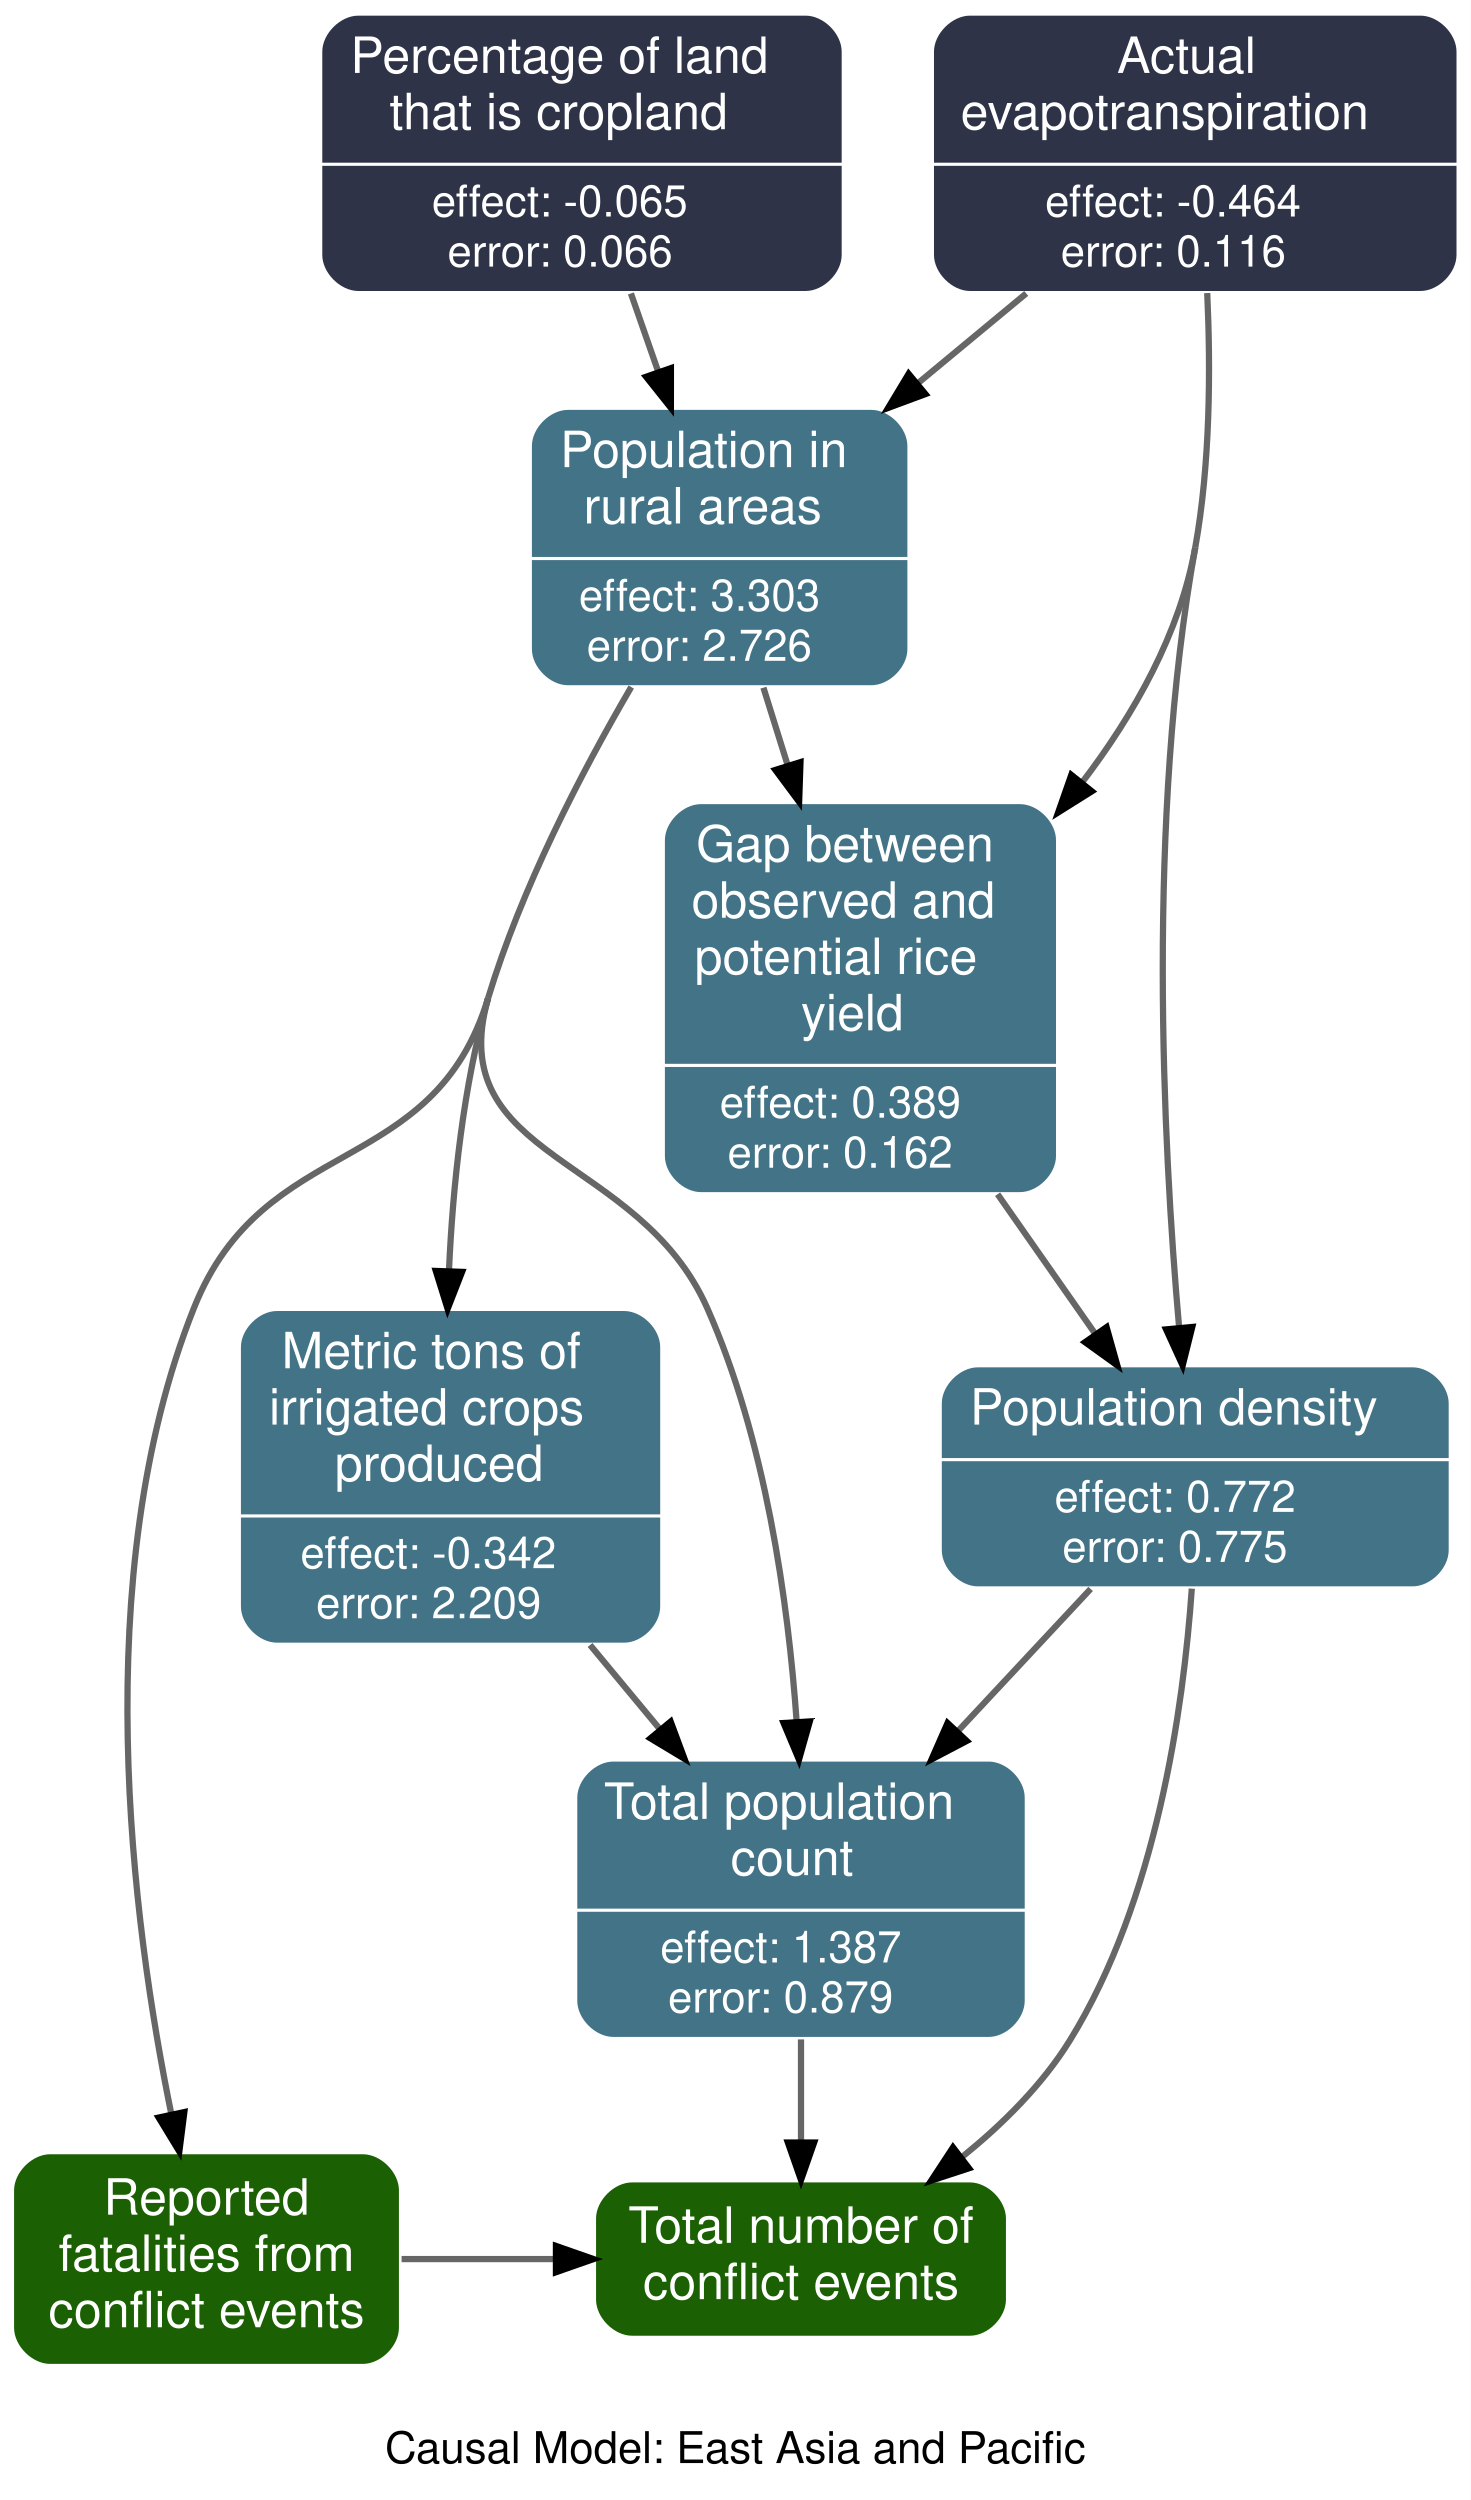
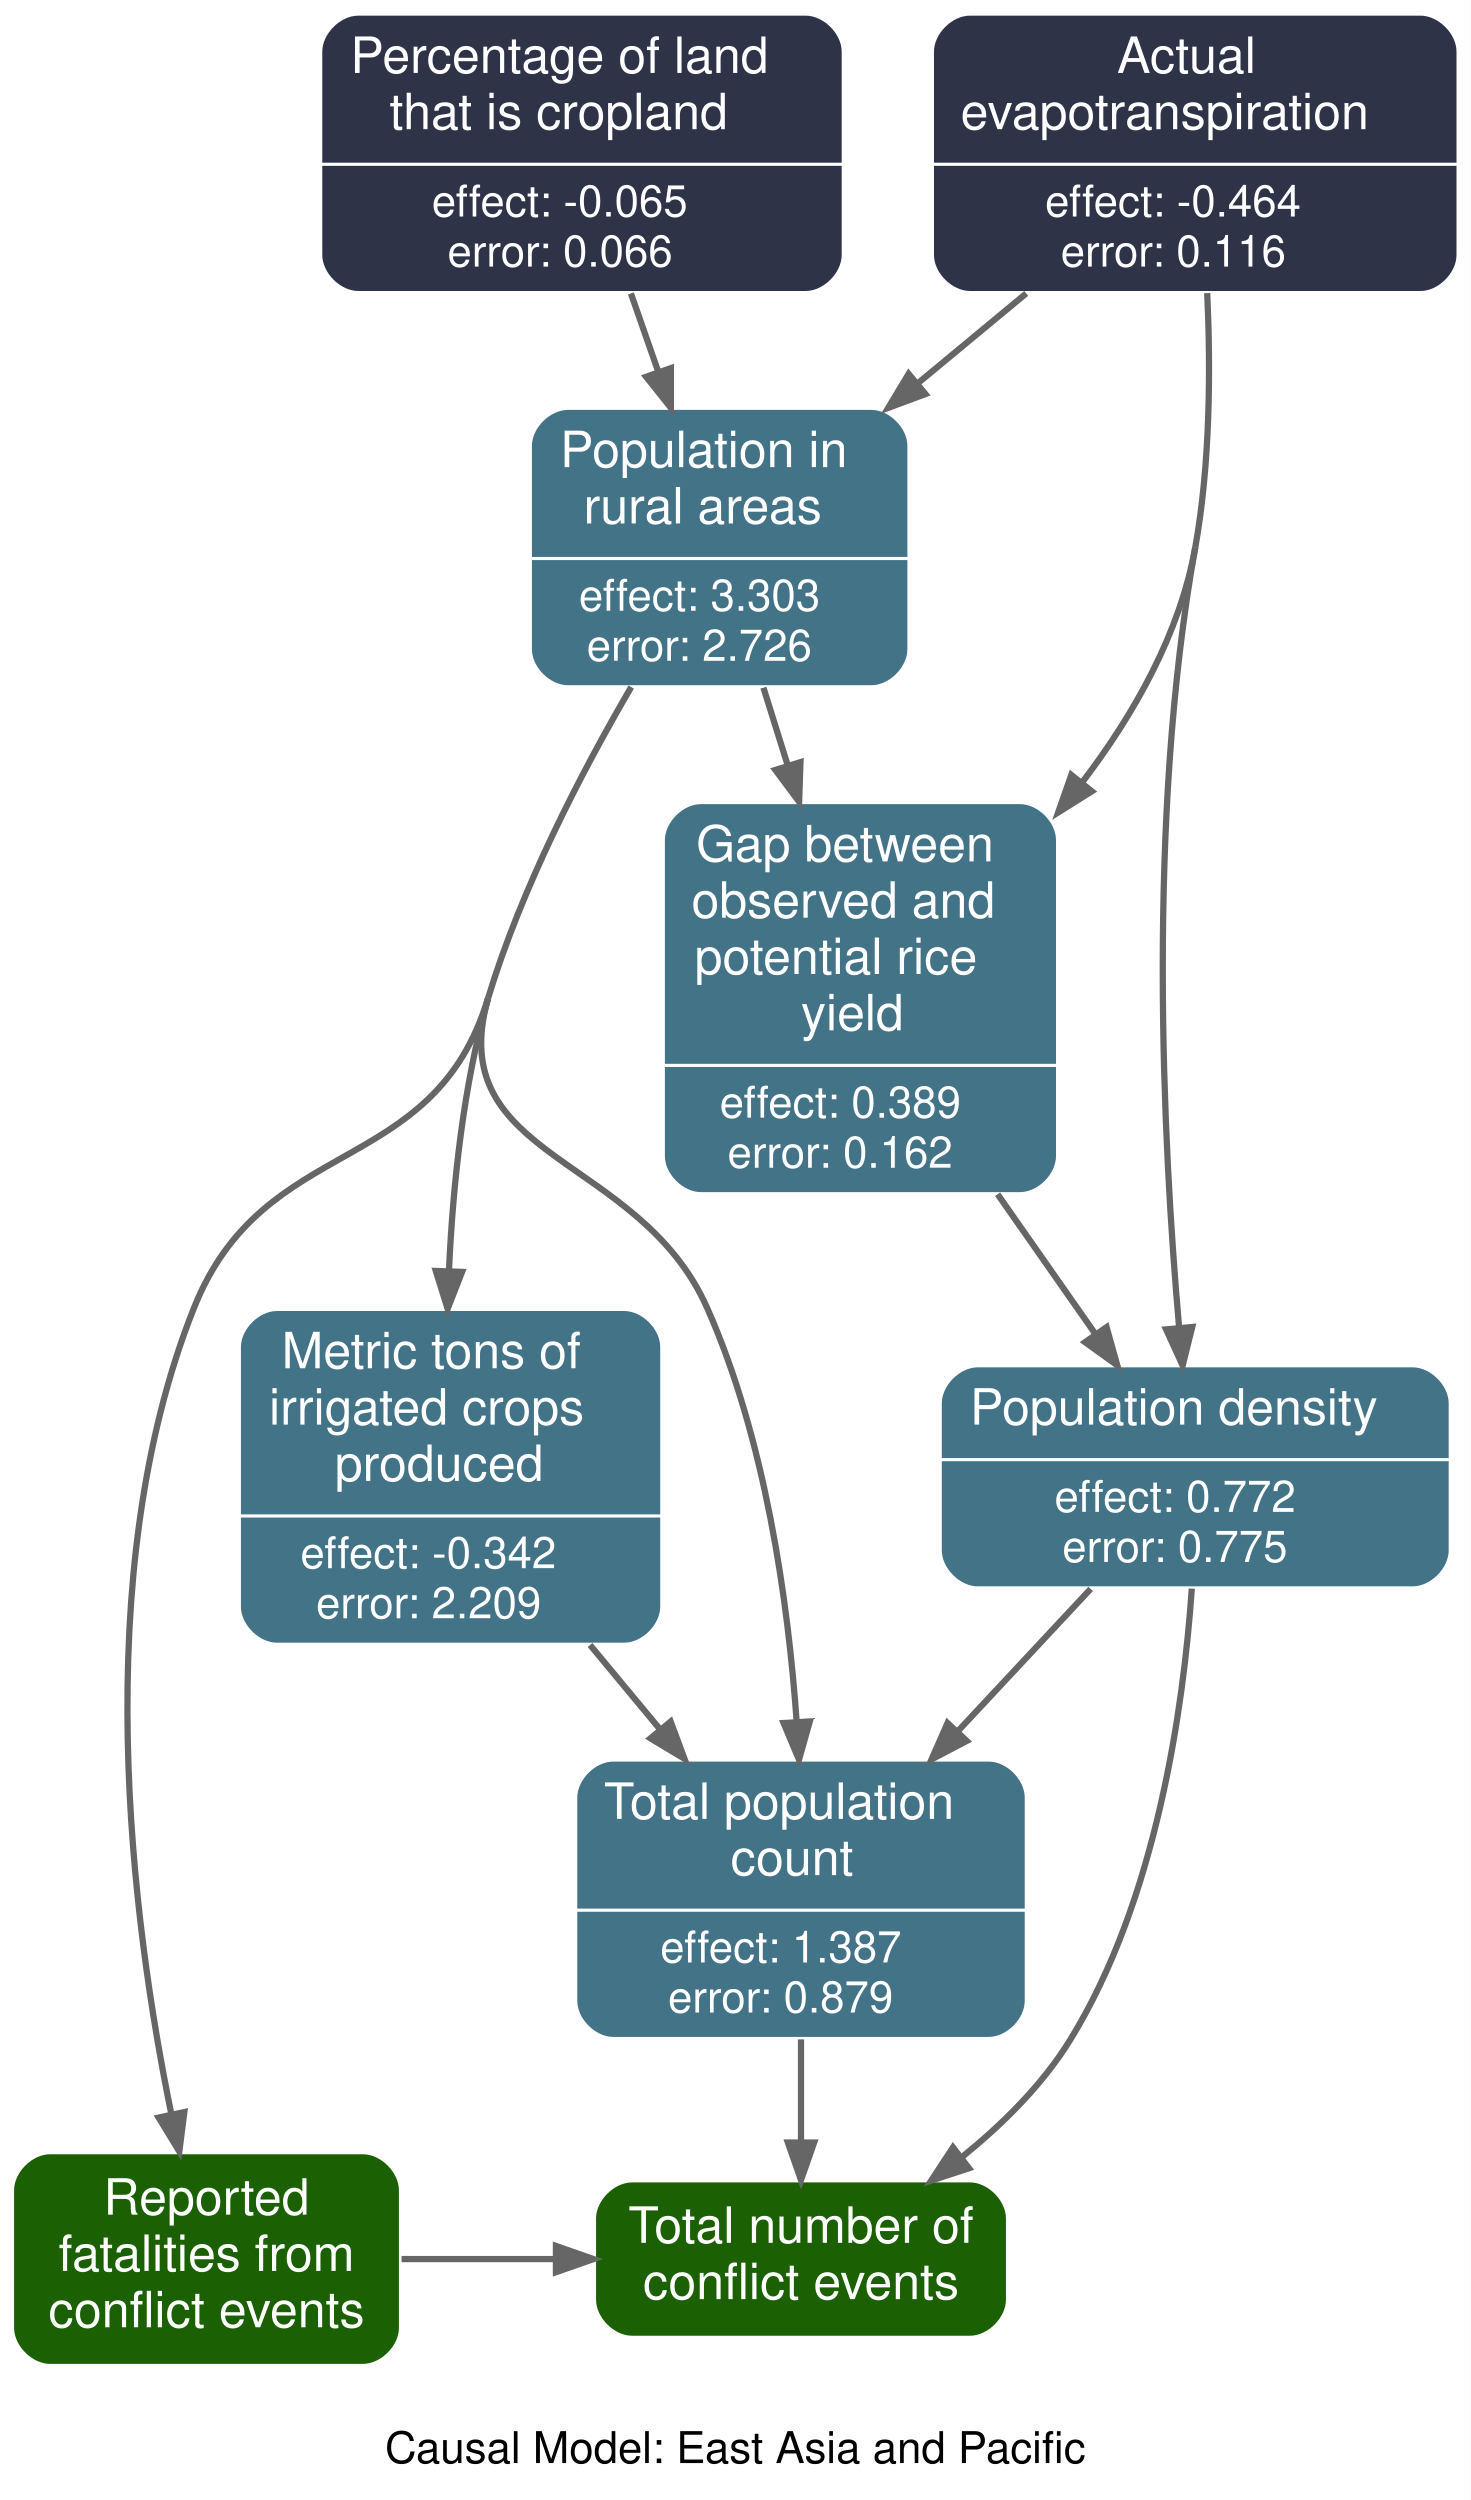
<svg xmlns="http://www.w3.org/2000/svg" width="" height="" viewBox="0.00 0.00 470.00 799.00" preserveAspectRatio="xMinYMin">
  <g id="graph0" class="graph" transform="scale(1 1) rotate(0) translate(4 795)">
    <polygon fill="#ffffff" stroke="transparent" points="-4,4 -4,-795 466,-795 466,4 -4,4" />
    <text text-anchor="middle" x="231" y="-7.8" font-family="Helvetica, Arial, sans-serif" font-size="14.00" fill="#000000">Causal Model: East Asia and Pacific</text>
    <g id="node1" class="node rankB">
      <path fill="none" stroke="#000000" d="M84.5,-269.5C84.5,-269.5 195.5,-269.5 195.5,-269.5 201.5,-269.5 207.5,-275.5 207.5,-281.5 207.5,-281.5 207.5,-364.5 207.5,-364.5 207.5,-370.5 201.5,-376.5 195.5,-376.5 195.5,-376.5 84.5,-376.5 84.5,-376.5 78.5,-376.5 72.5,-370.5 72.5,-364.5 72.5,-364.5 72.5,-281.5 72.5,-281.5 72.5,-275.5 78.5,-269.5 84.5,-269.5" />
      <text text-anchor="start" x="86" y="-357.7" font-family="Helvetica, Arial, sans-serif" font-size="16.00" fill="#000000">Metric tons of</text>
      <text text-anchor="start" x="82" y="-339.7" font-family="Helvetica, Arial, sans-serif" font-size="16.00" fill="#000000">irrigated crops</text>
      <text text-anchor="start" x="103" y="-321.7" font-family="Helvetica, Arial, sans-serif" font-size="16.00" fill="#000000">produced</text>
      <polyline fill="none" stroke="#000000" points="72.5,-310.5 207.5,-310.5 " />
      <text text-anchor="start" x="92" y="-293.8" font-family="Helvetica, Arial, sans-serif" font-size="14.00" fill="#000000">effect: -0.342</text>
      <text text-anchor="start" x="97" y="-277.8" font-family="Helvetica, Arial, sans-serif" font-size="14.00" fill="#000000">error: 2.209</text>
    </g>
    <g id="node4" class="node rankB">
      <path fill="none" stroke="#000000" d="M192,-143.5C192,-143.5 312,-143.5 312,-143.5 318,-143.5 324,-149.5 324,-155.5 324,-155.5 324,-220.5 324,-220.5 324,-226.5 318,-232.5 312,-232.5 312,-232.5 192,-232.5 192,-232.5 186,-232.5 180,-226.5 180,-220.5 180,-220.5 180,-155.5 180,-155.5 180,-149.5 186,-143.5 192,-143.5" />
      <text text-anchor="start" x="189" y="-213.7" font-family="Helvetica, Arial, sans-serif" font-size="16.00" fill="#000000">Total population</text>
      <text text-anchor="start" x="229.5" y="-195.7" font-family="Helvetica, Arial, sans-serif" font-size="16.00" fill="#000000">count</text>
      <polyline fill="none" stroke="#000000" points="180,-184.5 324,-184.5 " />
      <text text-anchor="start" x="207" y="-167.8" font-family="Helvetica, Arial, sans-serif" font-size="14.00" fill="#000000">effect: 1.387</text>
      <text text-anchor="start" x="209.5" y="-151.8" font-family="Helvetica, Arial, sans-serif" font-size="14.00" fill="#000000">error: 0.879</text>
    </g>
    <g id="edge1" class="edge">
-       <path fill="none" stroke="#000000" stroke-width="2" d="M184.587,-269.257C191.934,-260.401 199.555,-251.215 206.914,-242.345" />
-       <polygon fill="#000000" stroke="#000000" stroke-width="2" points="210.342,-244.791 214.771,-232.874 203.877,-239.428 210.342,-244.791" />
+       <path fill="none" stroke="#666666" stroke-width="2" d="M184.587,-269.257C191.934,-260.401 199.555,-251.215 206.914,-242.345" />
+       <polygon fill="#666666" stroke="#666666" stroke-width="2" points="210.342,-244.791 214.771,-232.874 203.877,-239.428 210.342,-244.791" />
    </g>
    <g id="node2" class="node rankB">
      <path fill="none" stroke="#000000" d="M177.5,-575.5C177.5,-575.5 274.5,-575.5 274.5,-575.5 280.5,-575.5 286.5,-581.5 286.5,-587.5 286.5,-587.5 286.5,-652.5 286.5,-652.5 286.5,-658.5 280.5,-664.5 274.5,-664.5 274.5,-664.5 177.5,-664.5 177.5,-664.5 171.5,-664.5 165.5,-658.5 165.5,-652.5 165.5,-652.5 165.5,-587.5 165.5,-587.5 165.5,-581.5 171.5,-575.5 177.5,-575.5" />
      <text text-anchor="start" x="175" y="-645.7" font-family="Helvetica, Arial, sans-serif" font-size="16.00" fill="#000000">Population in</text>
      <text text-anchor="start" x="182.5" y="-627.7" font-family="Helvetica, Arial, sans-serif" font-size="16.00" fill="#000000">rural areas</text>
      <polyline fill="none" stroke="#000000" points="165.5,-616.5 286.5,-616.5 " />
      <text text-anchor="start" x="181" y="-599.8" font-family="Helvetica, Arial, sans-serif" font-size="14.00" fill="#000000">effect: 3.303</text>
      <text text-anchor="start" x="183.5" y="-583.8" font-family="Helvetica, Arial, sans-serif" font-size="14.00" fill="#000000">error: 2.726</text>
    </g>
    <g id="edge2" class="edge">
-       <path fill="none" stroke="#000000" stroke-width="2" d="M152,-476C144.084,-448.104 140.73,-416.275 139.49,-388.898" />
-       <polygon fill="#000000" stroke="#000000" stroke-width="2" points="143.679,-388.508 139.06,-376.663 135.284,-388.803 143.679,-388.508" />
+       <path fill="none" stroke="#666666" stroke-width="2" d="M152,-476C144.084,-448.104 140.73,-416.275 139.49,-388.898" />
+       <polygon fill="#666666" stroke="#666666" stroke-width="2" points="143.679,-388.508 139.06,-376.663 135.284,-388.803 143.679,-388.508" />
    </g>
    <g id="edge3" class="edge">
-       <path fill="none" stroke="#000000" stroke-width="2" d="M152,-476C137.29,-424.159 200.137,-426.253 222,-377 240.609,-335.077 247.872,-283.404 250.614,-244.689" />
-       <polygon fill="#000000" stroke="#000000" stroke-width="2" points="254.813,-244.838 251.354,-232.604 246.429,-244.324 254.813,-244.838" />
+       <path fill="none" stroke="#666666" stroke-width="2" d="M152,-476C137.29,-424.159 200.137,-426.253 222,-377 240.609,-335.077 247.872,-283.404 250.614,-244.689" />
+       <polygon fill="#666666" stroke="#666666" stroke-width="2" points="254.813,-244.838 251.354,-232.604 246.429,-244.324 254.813,-244.838" />
    </g>
    <g id="node6" class="node rankB">
      <path fill="none" stroke="#000000" d="M220,-413.5C220,-413.5 322,-413.5 322,-413.5 328,-413.5 334,-419.5 334,-425.5 334,-425.5 334,-526.5 334,-526.5 334,-532.5 328,-538.5 322,-538.5 322,-538.5 220,-538.5 220,-538.5 214,-538.5 208,-532.5 208,-526.5 208,-526.5 208,-425.5 208,-425.5 208,-419.5 214,-413.5 220,-413.5" />
      <text text-anchor="start" x="218.5" y="-519.7" font-family="Helvetica, Arial, sans-serif" font-size="16.00" fill="#000000">Gap between</text>
      <text text-anchor="start" x="217" y="-501.7" font-family="Helvetica, Arial, sans-serif" font-size="16.00" fill="#000000">observed and</text>
      <text text-anchor="start" x="218" y="-483.7" font-family="Helvetica, Arial, sans-serif" font-size="16.00" fill="#000000">potential rice</text>
      <text text-anchor="start" x="252" y="-465.7" font-family="Helvetica, Arial, sans-serif" font-size="16.00" fill="#000000">yield</text>
      <polyline fill="none" stroke="#000000" points="208,-454.5 334,-454.5 " />
      <text text-anchor="start" x="226" y="-437.8" font-family="Helvetica, Arial, sans-serif" font-size="14.00" fill="#000000">effect: 0.389</text>
      <text text-anchor="start" x="228.5" y="-421.8" font-family="Helvetica, Arial, sans-serif" font-size="14.00" fill="#000000">error: 0.162</text>
    </g>
    <g id="edge4" class="edge">
-       <path fill="none" stroke="#000000" stroke-width="2" d="M239.992,-575.227C242.475,-567.28 245.12,-558.815 247.779,-550.306" />
-       <polygon fill="#000000" stroke="#000000" stroke-width="2" points="251.829,-551.428 251.399,-538.722 243.811,-548.923 251.829,-551.428" />
+       <path fill="none" stroke="#666666" stroke-width="2" d="M239.992,-575.227C242.475,-567.28 245.12,-558.815 247.779,-550.306" />
+       <polygon fill="#666666" stroke="#666666" stroke-width="2" points="251.829,-551.428 251.399,-538.722 243.811,-548.923 251.829,-551.428" />
    </g>
    <g id="node9" class="node rankC">
      <path fill="none" stroke="#000000" d="M112,-107C112,-107 12,-107 12,-107 6,-107 0,-101 0,-95 0,-95 0,-51 0,-51 0,-45 6,-39 12,-39 12,-39 112,-39 112,-39 118,-39 124,-45 124,-51 124,-51 124,-95 124,-95 124,-101 118,-107 112,-107" />
      <text text-anchor="middle" x="62" y="-87.2" font-family="Helvetica, Arial, sans-serif" font-size="16.00" fill="#000000">Reported</text>
      <text text-anchor="middle" x="62" y="-69.2" font-family="Helvetica, Arial, sans-serif" font-size="16.00" fill="#000000">fatalities from</text>
      <text text-anchor="middle" x="62" y="-51.2" font-family="Helvetica, Arial, sans-serif" font-size="16.00" fill="#000000">conflict events</text>
    </g>
    <g id="edge5" class="edge">
-       <path fill="none" stroke="#000000" stroke-width="2" d="M197.741,-575.423C181.643,-547.844 162.621,-511.11 152,-476" />
-       <path fill="none" stroke="#000000" stroke-width="2" d="M152,-476C134.432,-417.925 80.491,-433.352 58,-377 23.77,-291.237 38.193,-180.719 50.757,-119.334" />
-       <polygon fill="#000000" stroke="#000000" stroke-width="2" points="54.913,-119.983 53.311,-107.37 46.698,-118.229 54.913,-119.983" />
+       <path fill="none" stroke="#666666" stroke-width="2" d="M197.741,-575.423C181.643,-547.844 162.621,-511.11 152,-476" />
+       <path fill="none" stroke="#666666" stroke-width="2" d="M152,-476C134.432,-417.925 80.491,-433.352 58,-377 23.77,-291.237 38.193,-180.719 50.757,-119.334" />
+       <polygon fill="#666666" stroke="#666666" stroke-width="2" points="54.913,-119.983 53.311,-107.37 46.698,-118.229 54.913,-119.983" />
    </g>
    <g id="node3" class="node rankA">
      <path fill="none" stroke="#000000" d="M110.5,-701.5C110.5,-701.5 253.5,-701.5 253.5,-701.5 259.5,-701.5 265.5,-707.5 265.5,-713.5 265.5,-713.5 265.5,-778.5 265.5,-778.5 265.5,-784.5 259.5,-790.5 253.5,-790.5 253.5,-790.5 110.5,-790.5 110.5,-790.5 104.5,-790.5 98.5,-784.5 98.5,-778.5 98.5,-778.5 98.5,-713.5 98.5,-713.5 98.5,-707.5 104.5,-701.5 110.5,-701.5" />
      <text text-anchor="start" x="108" y="-771.7" font-family="Helvetica, Arial, sans-serif" font-size="16.00" fill="#000000">Percentage of land</text>
      <text text-anchor="start" x="120.5" y="-753.7" font-family="Helvetica, Arial, sans-serif" font-size="16.00" fill="#000000">that is cropland</text>
      <polyline fill="none" stroke="#000000" points="98.5,-742.5 265.5,-742.5 " />
      <text text-anchor="start" x="134" y="-725.8" font-family="Helvetica, Arial, sans-serif" font-size="14.00" fill="#000000">effect: -0.065</text>
      <text text-anchor="start" x="139" y="-709.8" font-family="Helvetica, Arial, sans-serif" font-size="14.00" fill="#000000">error: 0.066</text>
    </g>
    <g id="edge6" class="edge">
-       <path fill="none" stroke="#000000" stroke-width="2" d="M197.637,-701.222C200.49,-693.053 203.499,-684.435 206.448,-675.989" />
-       <polygon fill="#000000" stroke="#000000" stroke-width="2" points="210.423,-677.347 210.414,-664.634 202.492,-674.578 210.423,-677.347" />
+       <path fill="none" stroke="#666666" stroke-width="2" d="M197.637,-701.222C200.49,-693.053 203.499,-684.435 206.448,-675.989" />
+       <polygon fill="#666666" stroke="#666666" stroke-width="2" points="210.423,-677.347 210.414,-664.634 202.492,-674.578 210.423,-677.347" />
    </g>
    <g id="node8" class="node rankC">
      <path fill="none" stroke="#000000" d="M306,-98C306,-98 198,-98 198,-98 192,-98 186,-92 186,-86 186,-86 186,-60 186,-60 186,-54 192,-48 198,-48 198,-48 306,-48 306,-48 312,-48 318,-54 318,-60 318,-60 318,-86 318,-86 318,-92 312,-98 306,-98" />
      <text text-anchor="middle" x="252" y="-78.2" font-family="Helvetica, Arial, sans-serif" font-size="16.00" fill="#000000">Total number of</text>
      <text text-anchor="middle" x="252" y="-60.2" font-family="Helvetica, Arial, sans-serif" font-size="16.00" fill="#000000">conflict events</text>
    </g>
    <g id="edge7" class="edge">
-       <path fill="none" stroke="#000000" stroke-width="2" d="M252,-143.209C252,-132.358 252,-120.872 252,-110.403" />
-       <polygon fill="#000000" stroke="#000000" stroke-width="2" points="256.2,-110.248 252,-98.248 247.8,-110.248 256.2,-110.248" />
+       <path fill="none" stroke="#666666" stroke-width="2" d="M252,-143.209C252,-132.358 252,-120.872 252,-110.403" />
+       <polygon fill="#666666" stroke="#666666" stroke-width="2" points="256.2,-110.248 252,-98.248 247.8,-110.248 256.2,-110.248" />
    </g>
    <g id="node5" class="node rankB">
      <path fill="none" stroke="#000000" d="M308.5,-287.5C308.5,-287.5 447.5,-287.5 447.5,-287.5 453.5,-287.5 459.5,-293.5 459.5,-299.5 459.5,-299.5 459.5,-346.5 459.5,-346.5 459.5,-352.5 453.5,-358.5 447.5,-358.5 447.5,-358.5 308.5,-358.5 308.5,-358.5 302.5,-358.5 296.5,-352.5 296.5,-346.5 296.5,-346.5 296.5,-299.5 296.5,-299.5 296.5,-293.5 302.5,-287.5 308.5,-287.5" />
      <text text-anchor="start" x="306" y="-339.7" font-family="Helvetica, Arial, sans-serif" font-size="16.00" fill="#000000">Population density</text>
      <polyline fill="none" stroke="#000000" points="296.5,-328.5 459.5,-328.5 " />
      <text text-anchor="start" x="333" y="-311.8" font-family="Helvetica, Arial, sans-serif" font-size="14.00" fill="#000000">effect: 0.772</text>
      <text text-anchor="start" x="335.5" y="-295.8" font-family="Helvetica, Arial, sans-serif" font-size="14.00" fill="#000000">error: 0.775</text>
    </g>
    <g id="edge8" class="edge">
-       <path fill="none" stroke="#000000" stroke-width="2" d="M344.565,-287.177C331.523,-273.203 316.294,-256.887 301.999,-241.571" />
-       <polygon fill="#000000" stroke="#000000" stroke-width="2" points="304.973,-238.601 293.714,-232.694 298.832,-244.332 304.973,-238.601" />
+       <path fill="none" stroke="#666666" stroke-width="2" d="M344.565,-287.177C331.523,-273.203 316.294,-256.887 301.999,-241.571" />
+       <polygon fill="#666666" stroke="#666666" stroke-width="2" points="304.973,-238.601 293.714,-232.694 298.832,-244.332 304.973,-238.601" />
    </g>
    <g id="edge9" class="edge">
-       <path fill="none" stroke="#000000" stroke-width="2" d="M376.901,-287.276C374.24,-248.98 365.581,-187.671 338,-143 329.215,-128.772 316.491,-116.141 303.513,-105.66" />
-       <polygon fill="#000000" stroke="#000000" stroke-width="2" points="305.681,-102.031 293.599,-98.074 300.577,-108.702 305.681,-102.031" />
+       <path fill="none" stroke="#666666" stroke-width="2" d="M376.901,-287.276C374.24,-248.98 365.581,-187.671 338,-143 329.215,-128.772 316.491,-116.141 303.513,-105.66" />
+       <polygon fill="#666666" stroke="#666666" stroke-width="2" points="305.681,-102.031 293.599,-98.074 300.577,-108.702 305.681,-102.031" />
    </g>
    <g id="edge10" class="edge">
-       <path fill="none" stroke="#000000" stroke-width="2" d="M314.83,-413.328C325.325,-398.32 336.335,-382.577 346.169,-368.515" />
-       <polygon fill="#000000" stroke="#000000" stroke-width="2" points="349.662,-370.849 353.098,-358.608 342.779,-366.035 349.662,-370.849" />
+       <path fill="none" stroke="#666666" stroke-width="2" d="M314.83,-413.328C325.325,-398.32 336.335,-382.577 346.169,-368.515" />
+       <polygon fill="#666666" stroke="#666666" stroke-width="2" points="349.662,-370.849 353.098,-358.608 342.779,-366.035 349.662,-370.849" />
    </g>
    <g id="node7" class="node rankA">
      <path fill="none" stroke="#000000" d="M306,-701.5C306,-701.5 450,-701.5 450,-701.5 456,-701.5 462,-707.5 462,-713.5 462,-713.5 462,-778.5 462,-778.5 462,-784.5 456,-790.5 450,-790.5 450,-790.5 306,-790.5 306,-790.5 300,-790.5 294,-784.5 294,-778.5 294,-778.5 294,-713.5 294,-713.5 294,-707.5 300,-701.5 306,-701.5" />
      <text text-anchor="start" x="353" y="-771.7" font-family="Helvetica, Arial, sans-serif" font-size="16.00" fill="#000000">Actual</text>
      <text text-anchor="start" x="303" y="-753.7" font-family="Helvetica, Arial, sans-serif" font-size="16.00" fill="#000000">evapotranspiration</text>
      <polyline fill="none" stroke="#000000" points="294,-742.5 462,-742.5 " />
      <text text-anchor="start" x="330" y="-725.8" font-family="Helvetica, Arial, sans-serif" font-size="14.00" fill="#000000">effect: -0.464</text>
      <text text-anchor="start" x="335" y="-709.8" font-family="Helvetica, Arial, sans-serif" font-size="14.00" fill="#000000">error: 0.116</text>
    </g>
    <g id="edge11" class="edge">
-       <path fill="none" stroke="#000000" stroke-width="2" d="M323.983,-701.222C312.783,-691.938 300.886,-682.077 289.386,-672.544" />
-       <polygon fill="#000000" stroke="#000000" stroke-width="2" points="291.762,-669.058 279.844,-664.634 286.402,-675.525 291.762,-669.058" />
+       <path fill="none" stroke="#666666" stroke-width="2" d="M323.983,-701.222C312.783,-691.938 300.886,-682.077 289.386,-672.544" />
+       <polygon fill="#666666" stroke="#666666" stroke-width="2" points="291.762,-669.058 279.844,-664.634 286.402,-675.525 291.762,-669.058" />
    </g>
    <g id="edge12" class="edge">
-       <path fill="none" stroke="#000000" stroke-width="2" d="M378,-620C362.404,-533.241 367.638,-429.909 372.837,-370.829" />
-       <polygon fill="#000000" stroke="#000000" stroke-width="2" points="377.048,-370.899 373.972,-358.563 368.684,-370.125 377.048,-370.899" />
+       <path fill="none" stroke="#666666" stroke-width="2" d="M378,-620C362.404,-533.241 367.638,-429.909 372.837,-370.829" />
+       <polygon fill="#666666" stroke="#666666" stroke-width="2" points="377.048,-370.899 373.972,-358.563 368.684,-370.125 377.048,-370.899" />
    </g>
    <g id="edge13" class="edge">
-       <path fill="none" stroke="#000000" stroke-width="2" d="M381.828,-701.342C382.949,-677.093 382.799,-646.697 378,-620" />
-       <path fill="none" stroke="#000000" stroke-width="2" d="M378,-620C373.08,-592.629 358.576,-566.834 341.771,-544.845" />
-       <polygon fill="#000000" stroke="#000000" stroke-width="2" points="344.953,-542.098 334.184,-535.34 338.388,-547.339 344.953,-542.098" />
+       <path fill="none" stroke="#666666" stroke-width="2" d="M381.828,-701.342C382.949,-677.093 382.799,-646.697 378,-620" />
+       <path fill="none" stroke="#666666" stroke-width="2" d="M378,-620C373.08,-592.629 358.576,-566.834 341.771,-544.845" />
+       <polygon fill="#666666" stroke="#666666" stroke-width="2" points="344.953,-542.098 334.184,-535.34 338.388,-547.339 344.953,-542.098" />
    </g>
    <g id="edge14" class="edge">
-       <path fill="none" stroke="#000000" stroke-width="2" d="M124.344,-73C140.636,-73 156.928,-73 173.22,-73" />
-       <polygon fill="#000000" stroke="#000000" stroke-width="2" points="173.679,-77.2 185.679,-73 173.679,-68.8 173.679,-77.2" />
+       <path fill="none" stroke="#666666" stroke-width="2" d="M124.344,-73C140.636,-73 156.928,-73 173.22,-73" />
+       <polygon fill="#666666" stroke="#666666" stroke-width="2" points="173.679,-77.2 185.679,-73 173.679,-68.8 173.679,-77.2" />
    </g>
  </g>
  <style>.node path {
  stroke: #fff;
}
.node text {
  fill: #fff;
}
.node polyline {
  stroke: #fff;
}
.rankA path {
  fill: #2e3348;
}
.rankB path {
  fill: #437387;
}
.rankC path {
  fill: #1b6002;
}
- .edge path {
-   stroke: #666;
- };
</style>
</svg>
